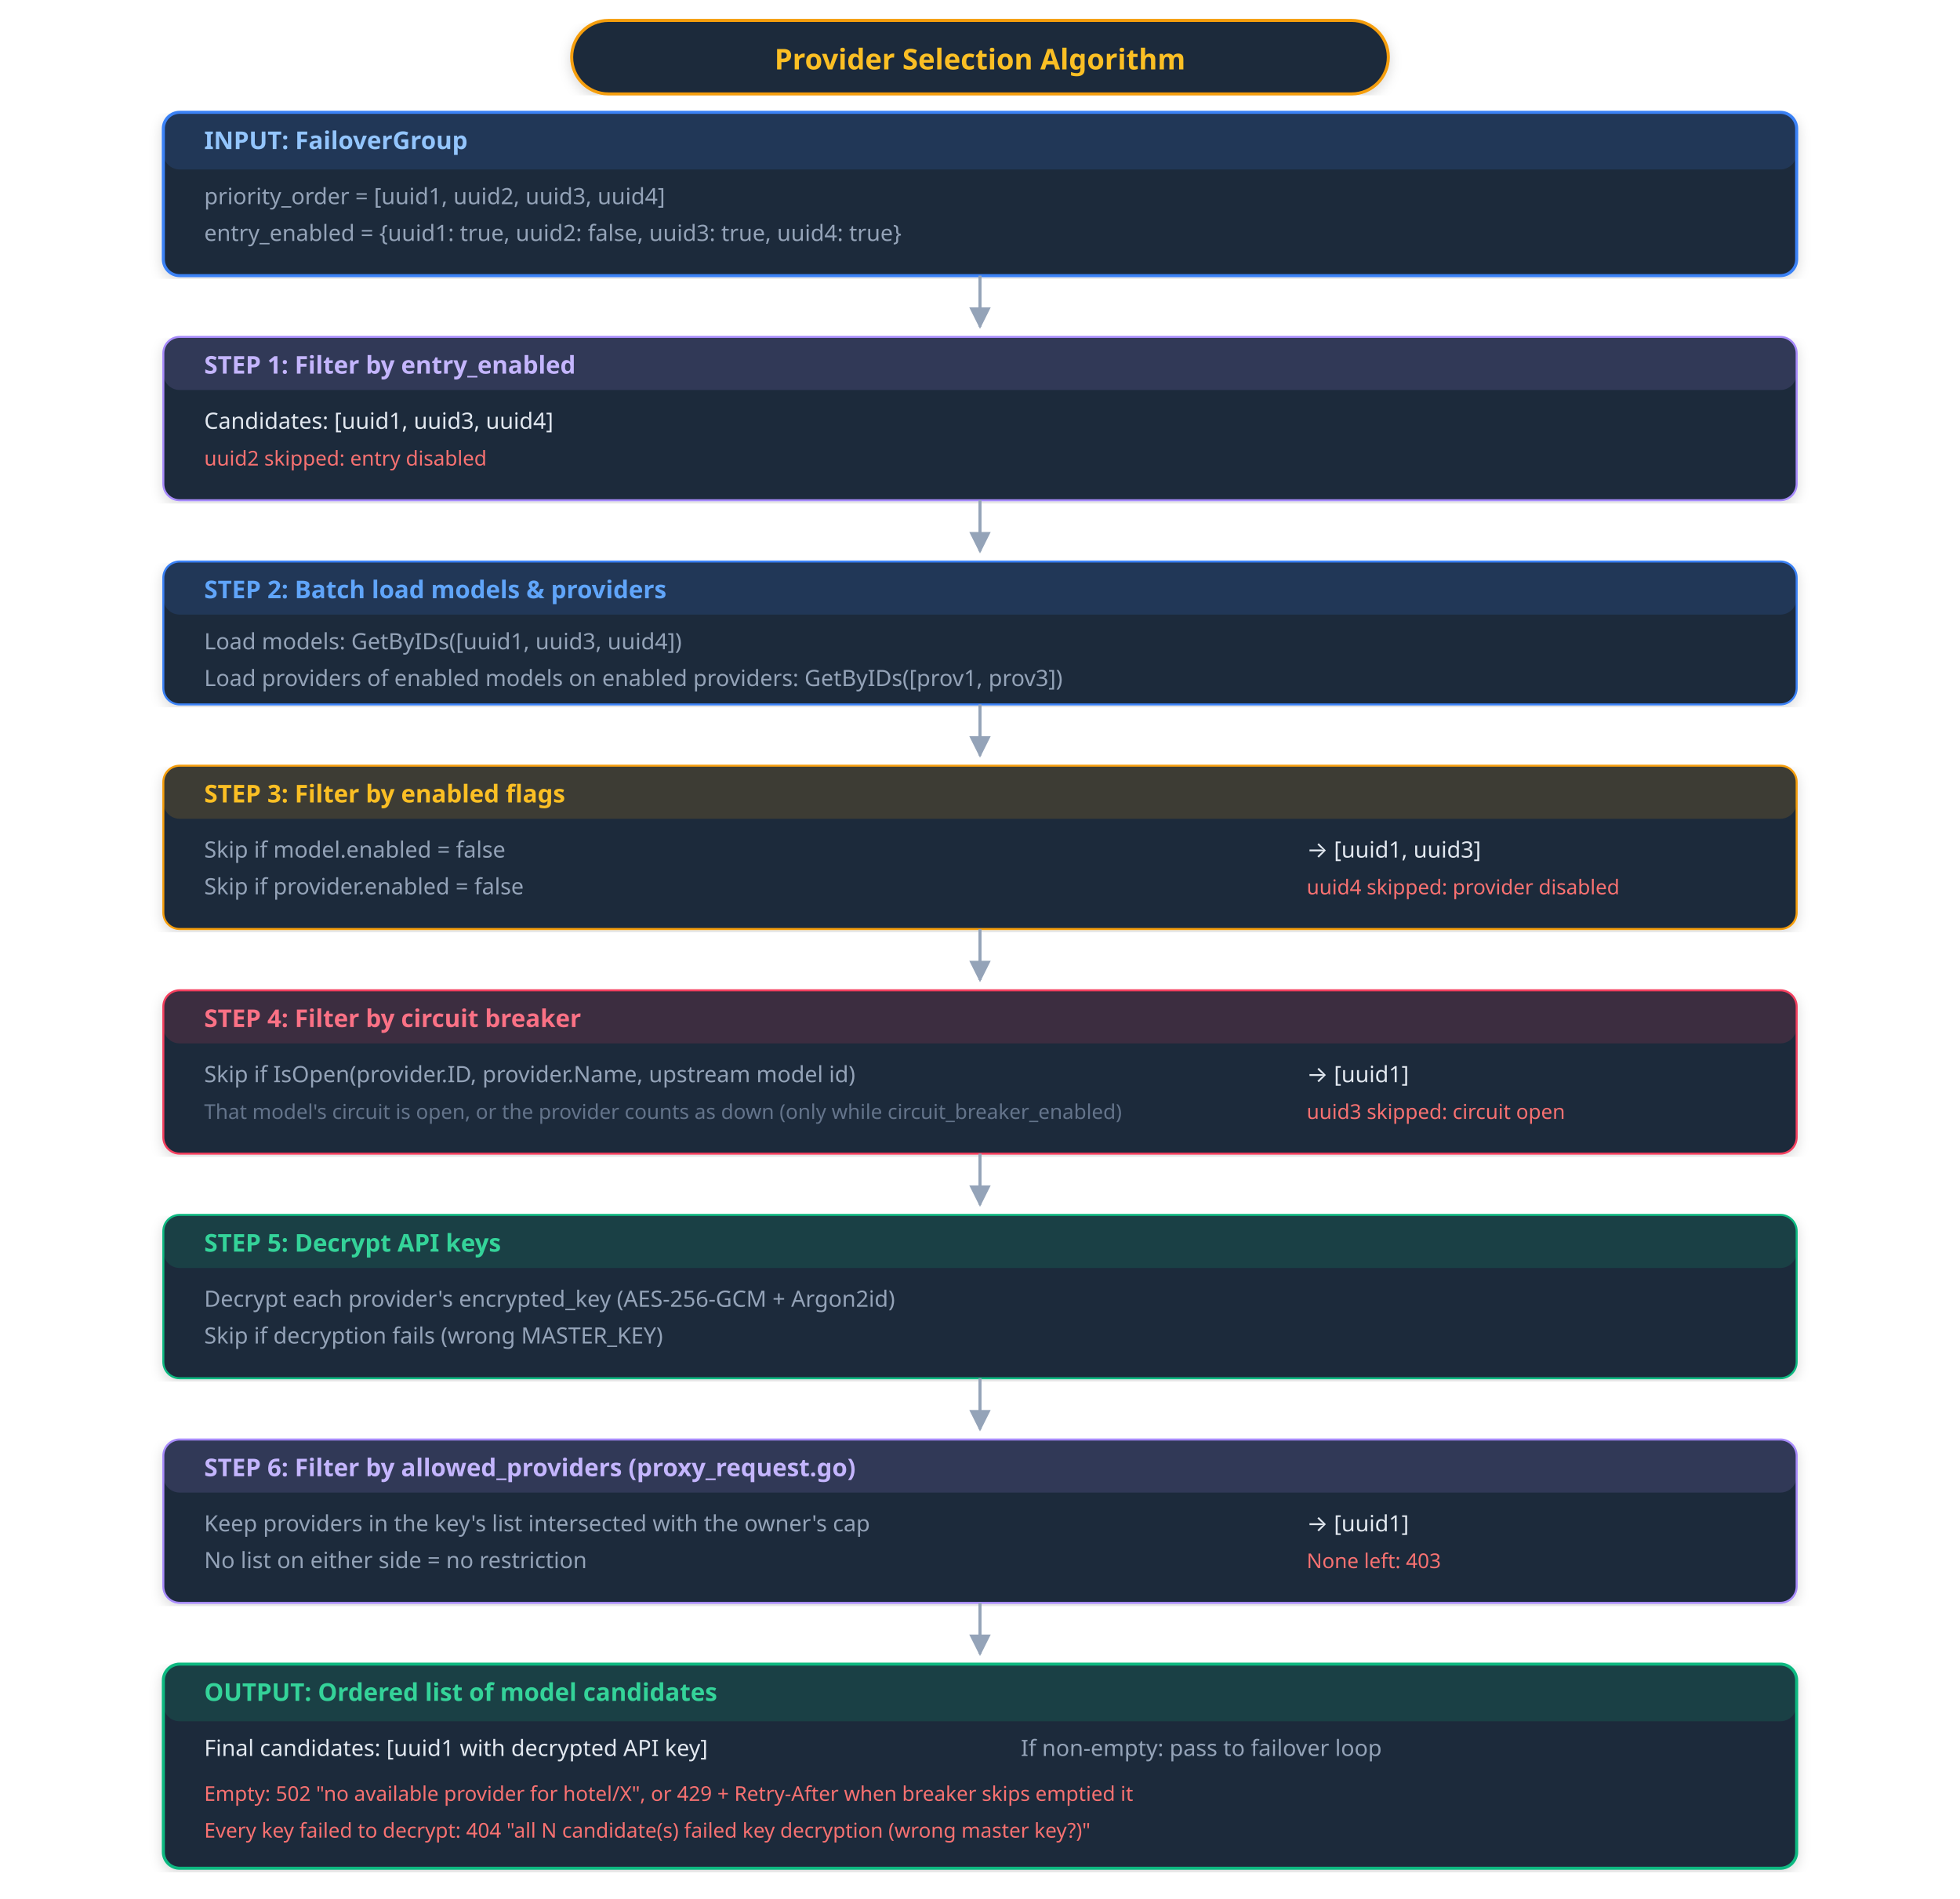
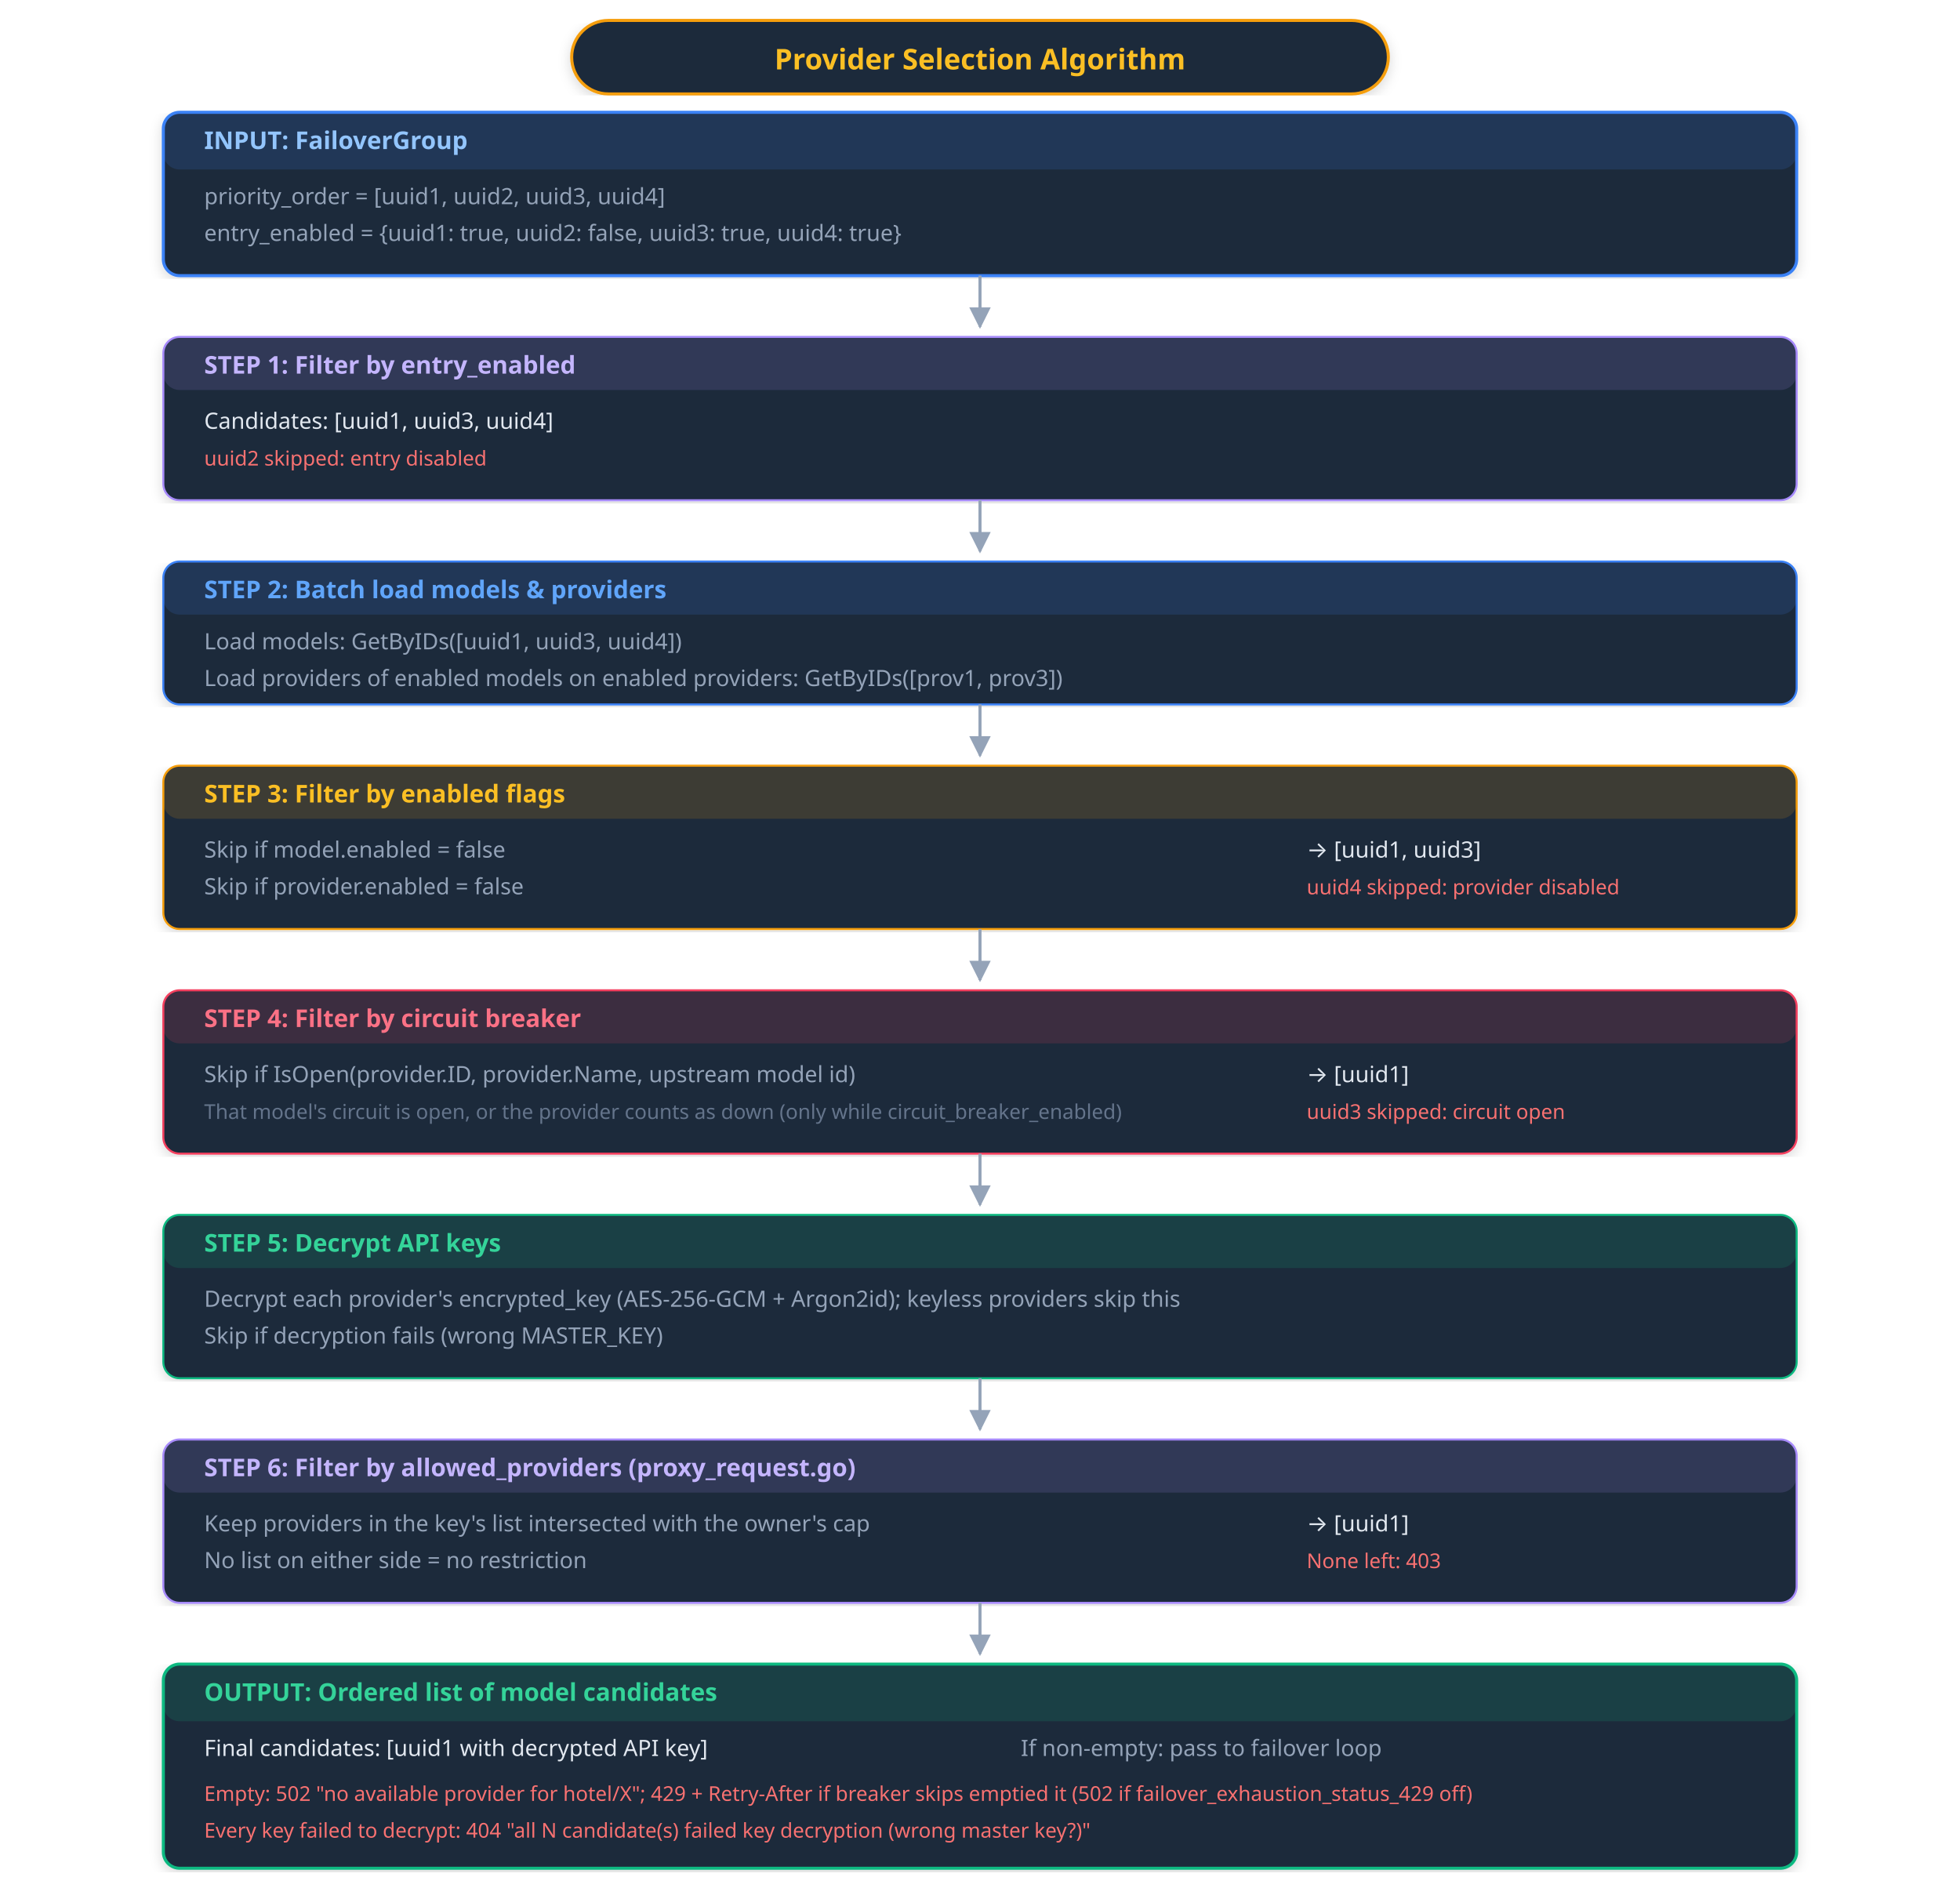
<svg xmlns="http://www.w3.org/2000/svg" viewBox="0 0 960 930" font-family="'Segoe UI', system-ui, -apple-system, sans-serif">
  <defs>
    <marker id="arr" viewBox="0 0 10 10" refX="9" refY="5" markerWidth="7" markerHeight="7" orient="auto-start-reverse">
      <path d="M 0 0 L 10 5 L 0 10 z" fill="#94a3b8" />
    </marker>
    <filter id="shadow" x="-2%" y="-2%" width="104%" height="104%">
      <feDropShadow dx="0" dy="2" stdDeviation="3" flood-opacity="0.15" />
    </filter>
  </defs>
  <rect x="280" y="10" width="400" height="36" rx="18" fill="#1e293b" stroke="#f59e0b" stroke-width="1.5" filter="url(#shadow)" />
  <text x="480" y="34" text-anchor="middle" fill="#fbbf24" font-size="14" font-weight="700">Provider Selection Algorithm</text>
  <rect x="80" y="55" width="800" height="80" rx="8" fill="#1e293b" stroke="#3b82f6" stroke-width="1.5" filter="url(#shadow)" />
  <rect x="80" y="55" width="800" height="28" rx="8" fill="#3b82f6" opacity="0.15" />
  <text x="100" y="73" fill="#93c5fd" font-size="12" font-weight="700">INPUT: FailoverGroup</text>
  <text x="100" y="100" fill="#94a3b8" font-size="11">priority_order = [uuid1, uuid2, uuid3, uuid4]</text>
  <text x="100" y="118" fill="#94a3b8" font-size="11">entry_enabled = {uuid1: true, uuid2: false, uuid3: true, uuid4: true}</text>
  <line x1="480" y1="135" x2="480" y2="160" stroke="#94a3b8" stroke-width="1.5" marker-end="url(#arr)" />
  <rect x="80" y="165" width="800" height="80" rx="8" fill="#1e293b" stroke="#a78bfa" stroke-width="1" filter="url(#shadow)" />
  <rect x="80" y="165" width="800" height="26" rx="8" fill="#a78bfa" opacity="0.15" />
  <text x="100" y="183" fill="#c4b5fd" font-size="12" font-weight="700">STEP 1: Filter by entry_enabled</text>
  <text x="100" y="210" fill="#e2e8f0" font-size="11">Candidates: [uuid1, uuid3, uuid4]</text>
  <text x="100" y="228" fill="#f87171" font-size="10">uuid2 skipped: entry disabled</text>
  <line x1="480" y1="245" x2="480" y2="270" stroke="#94a3b8" stroke-width="1.5" marker-end="url(#arr)" />
  <rect x="80" y="275" width="800" height="70" rx="8" fill="#1e293b" stroke="#3b82f6" stroke-width="1" filter="url(#shadow)" />
  <rect x="80" y="275" width="800" height="26" rx="8" fill="#3b82f6" opacity="0.15" />
  <text x="100" y="293" fill="#60a5fa" font-size="12" font-weight="700">STEP 2: Batch load models &amp; providers</text>
  <text x="100" y="318" fill="#94a3b8" font-size="11">Load models: GetByIDs([uuid1, uuid3, uuid4])</text>
  <text x="100" y="336" fill="#94a3b8" font-size="11">Load providers of enabled models on enabled providers: GetByIDs([prov1, prov3])</text>
  <line x1="480" y1="345" x2="480" y2="370" stroke="#94a3b8" stroke-width="1.5" marker-end="url(#arr)" />
  <rect x="80" y="375" width="800" height="80" rx="8" fill="#1e293b" stroke="#f59e0b" stroke-width="1" filter="url(#shadow)" />
  <rect x="80" y="375" width="800" height="26" rx="8" fill="#f59e0b" opacity="0.15" />
  <text x="100" y="393" fill="#fbbf24" font-size="12" font-weight="700">STEP 3: Filter by enabled flags</text>
  <text x="100" y="420" fill="#94a3b8" font-size="11">Skip if model.enabled = false</text>
  <text x="100" y="438" fill="#94a3b8" font-size="11">Skip if provider.enabled = false</text>
  <text x="640" y="420" fill="#e2e8f0" font-size="11">→ [uuid1, uuid3]</text>
  <text x="640" y="438" fill="#f87171" font-size="10">uuid4 skipped: provider disabled</text>
  <line x1="480" y1="455" x2="480" y2="480" stroke="#94a3b8" stroke-width="1.5" marker-end="url(#arr)" />
  <rect x="80" y="485" width="800" height="80" rx="8" fill="#1e293b" stroke="#f43f5e" stroke-width="1" filter="url(#shadow)" />
  <rect x="80" y="485" width="800" height="26" rx="8" fill="#f43f5e" opacity="0.15" />
  <text x="100" y="503" fill="#fb7185" font-size="12" font-weight="700">STEP 4: Filter by circuit breaker</text>
  <text x="100" y="530" fill="#94a3b8" font-size="11">Skip if IsOpen(provider.ID, provider.Name, upstream model id)</text>
  <text x="100" y="548" fill="#64748b" font-size="10">That model's circuit is open, or the provider counts as down (only while circuit_breaker_enabled)</text>
  <text x="640" y="530" fill="#e2e8f0" font-size="11">→ [uuid1]</text>
  <text x="640" y="548" fill="#f87171" font-size="10">uuid3 skipped: circuit open</text>
  <line x1="480" y1="565" x2="480" y2="590" stroke="#94a3b8" stroke-width="1.5" marker-end="url(#arr)" />
  <rect x="80" y="595" width="800" height="80" rx="8" fill="#1e293b" stroke="#10b981" stroke-width="1" filter="url(#shadow)" />
  <rect x="80" y="595" width="800" height="26" rx="8" fill="#10b981" opacity="0.15" />
  <text x="100" y="613" fill="#34d399" font-size="12" font-weight="700">STEP 5: Decrypt API keys</text>
-   <text x="100" y="640" fill="#94a3b8" font-size="11">Decrypt each provider's encrypted_key (AES-256-GCM + Argon2id)</text>
+   <text x="100" y="640" fill="#94a3b8" font-size="11">Decrypt each provider's encrypted_key (AES-256-GCM + Argon2id); keyless providers skip this</text>
  <text x="100" y="658" fill="#94a3b8" font-size="11">Skip if decryption fails (wrong MASTER_KEY)</text>
  <line x1="480" y1="675" x2="480" y2="700" stroke="#94a3b8" stroke-width="1.5" marker-end="url(#arr)" />
  <rect x="80" y="705" width="800" height="80" rx="8" fill="#1e293b" stroke="#a78bfa" stroke-width="1" filter="url(#shadow)" />
  <rect x="80" y="705" width="800" height="26" rx="8" fill="#a78bfa" opacity="0.15" />
  <text x="100" y="723" fill="#c4b5fd" font-size="12" font-weight="700">STEP 6: Filter by allowed_providers (proxy_request.go)</text>
  <text x="100" y="750" fill="#94a3b8" font-size="11">Keep providers in the key's list intersected with the owner's cap</text>
  <text x="100" y="768" fill="#94a3b8" font-size="11">No list on either side = no restriction</text>
  <text x="640" y="750" fill="#e2e8f0" font-size="11">→ [uuid1]</text>
  <text x="640" y="768" fill="#f87171" font-size="10">None left: 403</text>
  <line x1="480" y1="785" x2="480" y2="810" stroke="#94a3b8" stroke-width="1.5" marker-end="url(#arr)" />
  <rect x="80" y="815" width="800" height="100" rx="8" fill="#1e293b" stroke="#10b981" stroke-width="1.5" filter="url(#shadow)" />
  <rect x="80" y="815" width="800" height="28" rx="8" fill="#10b981" opacity="0.15" />
  <text x="100" y="833" fill="#34d399" font-size="12" font-weight="700">OUTPUT: Ordered list of model candidates</text>
  <text x="100" y="860" fill="#e2e8f0" font-size="11">Final candidates: [uuid1 with decrypted API key]</text>
  <text x="500" y="860" fill="#94a3b8" font-size="11">If non-empty: pass to failover loop</text>
-   <text x="100" y="882" fill="#f87171" font-size="10">Empty: 502 "no available provider for hotel/X", or 429 + Retry-After when breaker skips emptied it</text>
+   <text x="100" y="882" fill="#f87171" font-size="10">Empty: 502 "no available provider for hotel/X"; 429 + Retry-After if breaker skips emptied it (502 if failover_exhaustion_status_429 off)</text>
  <text x="100" y="900" fill="#f87171" font-size="10">Every key failed to decrypt: 404 "all N candidate(s) failed key decryption (wrong master key?)"</text>
</svg>
